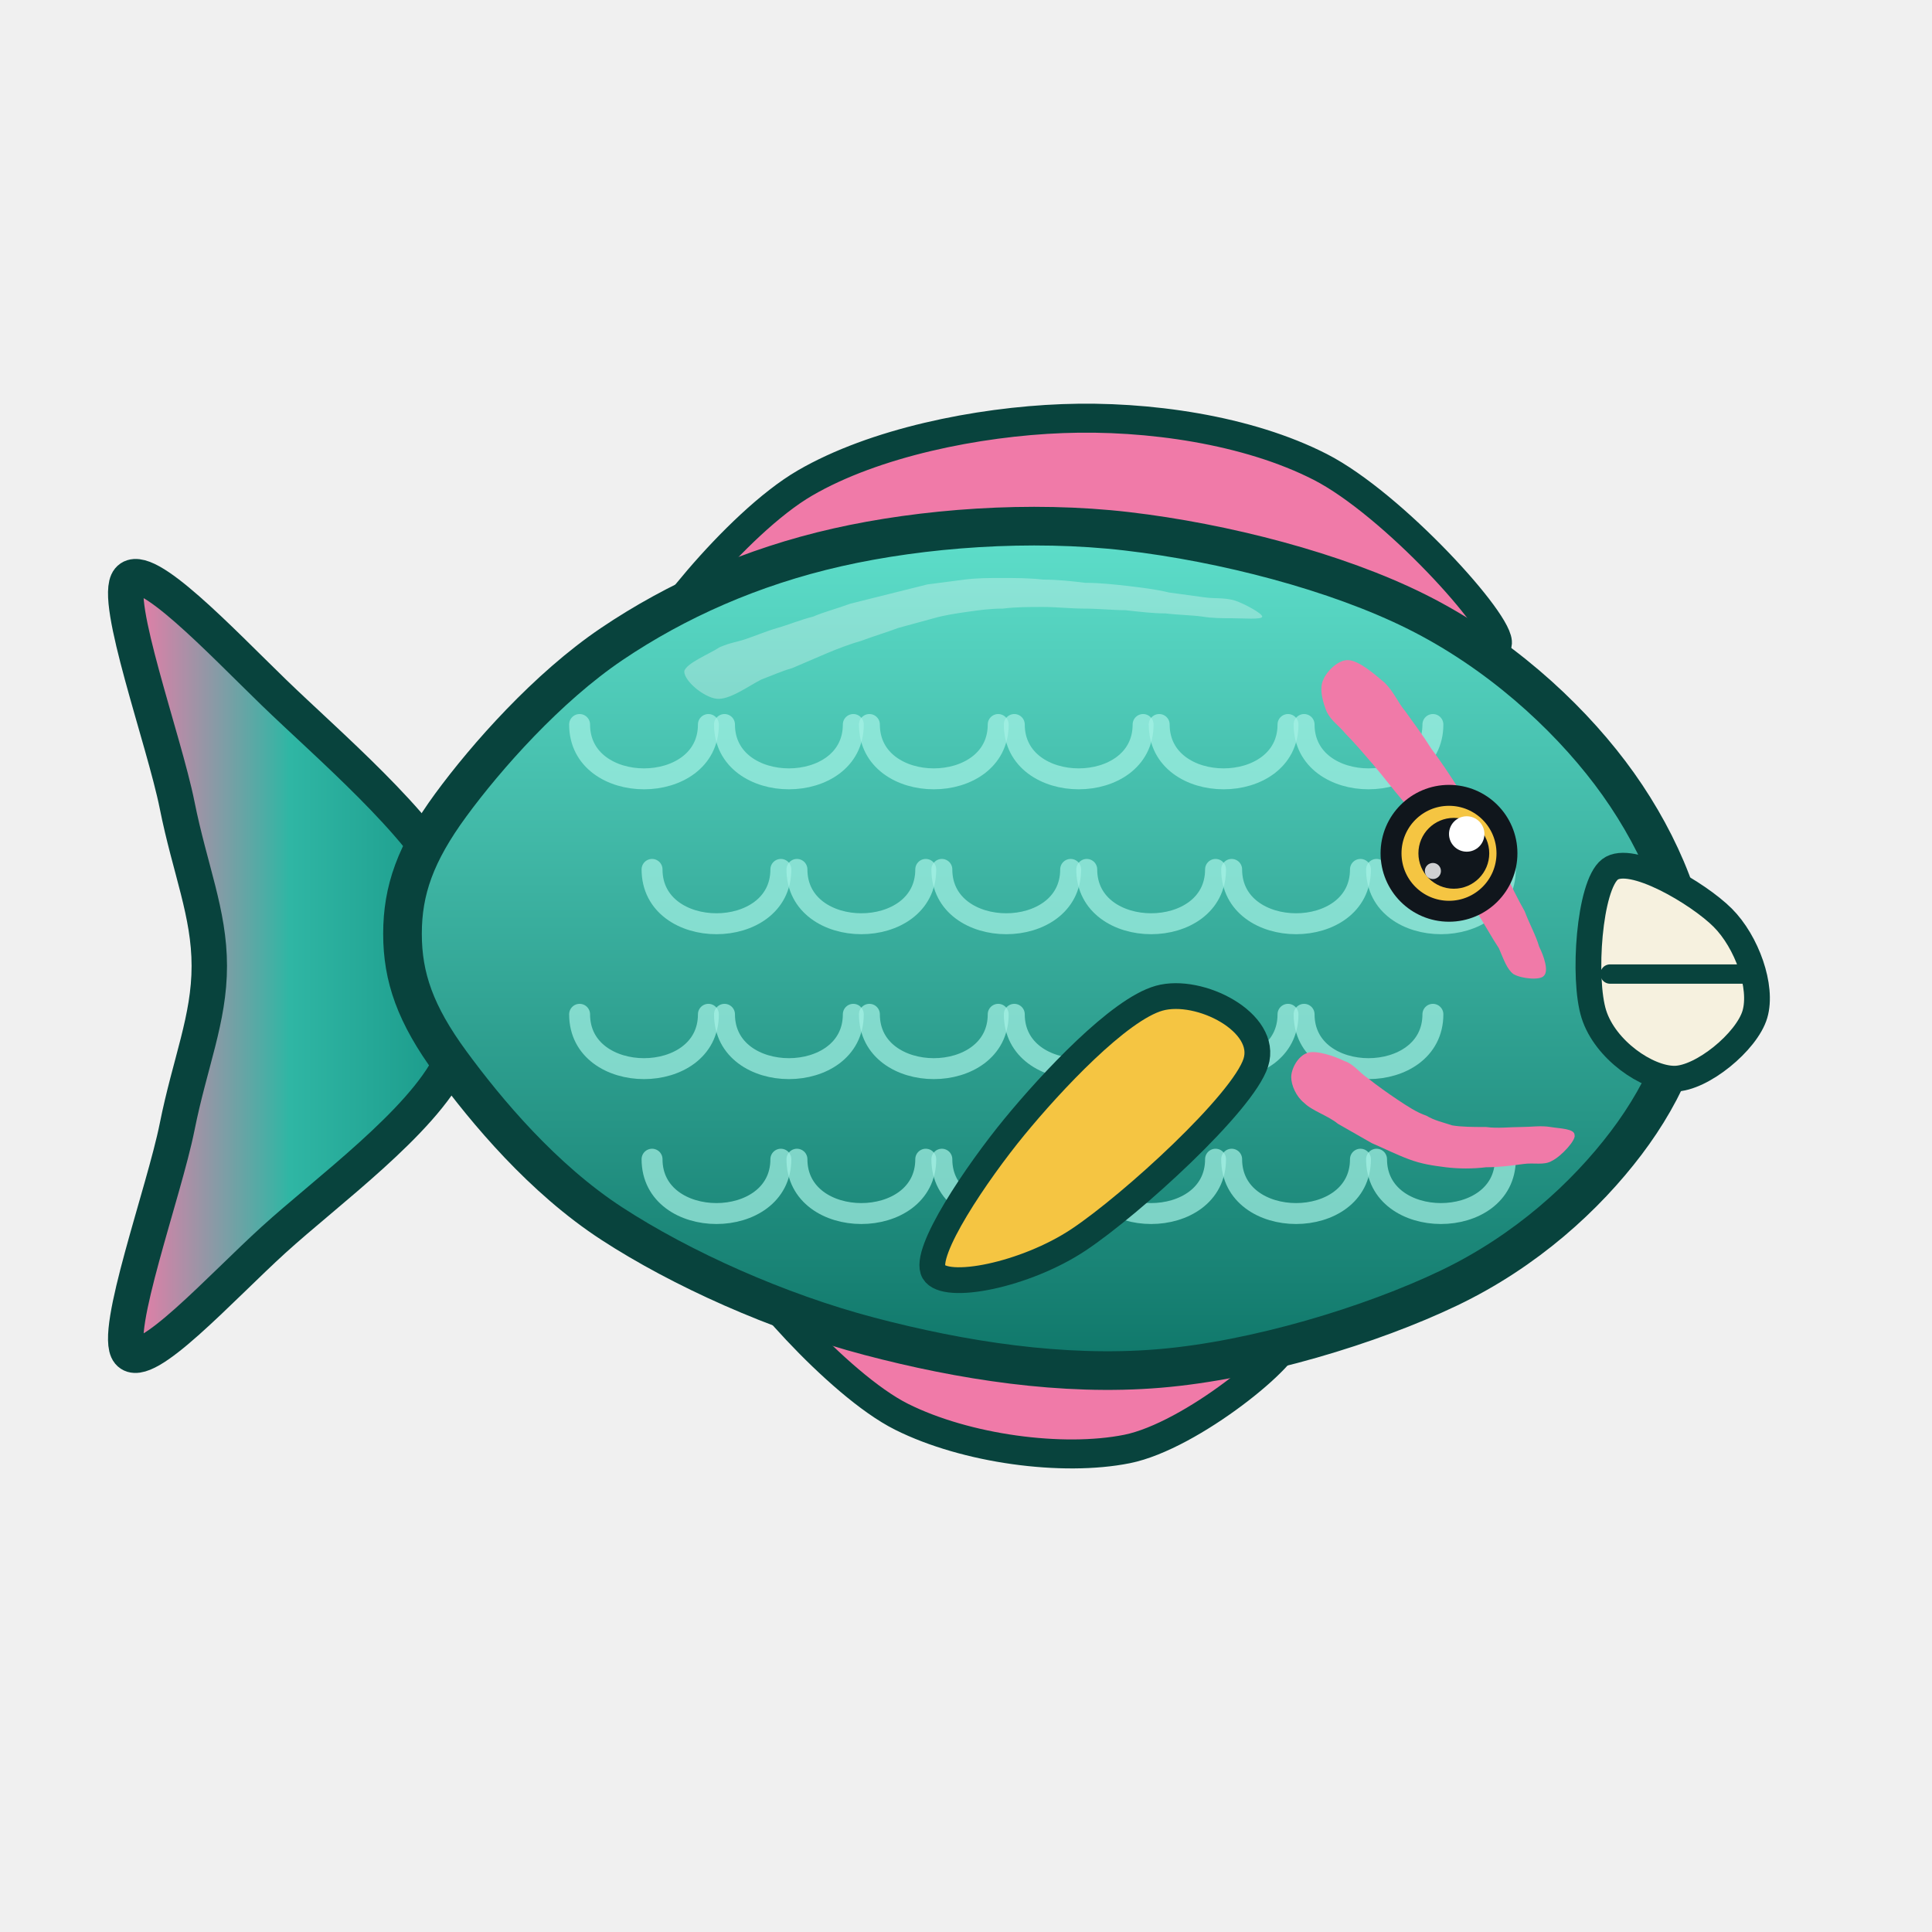
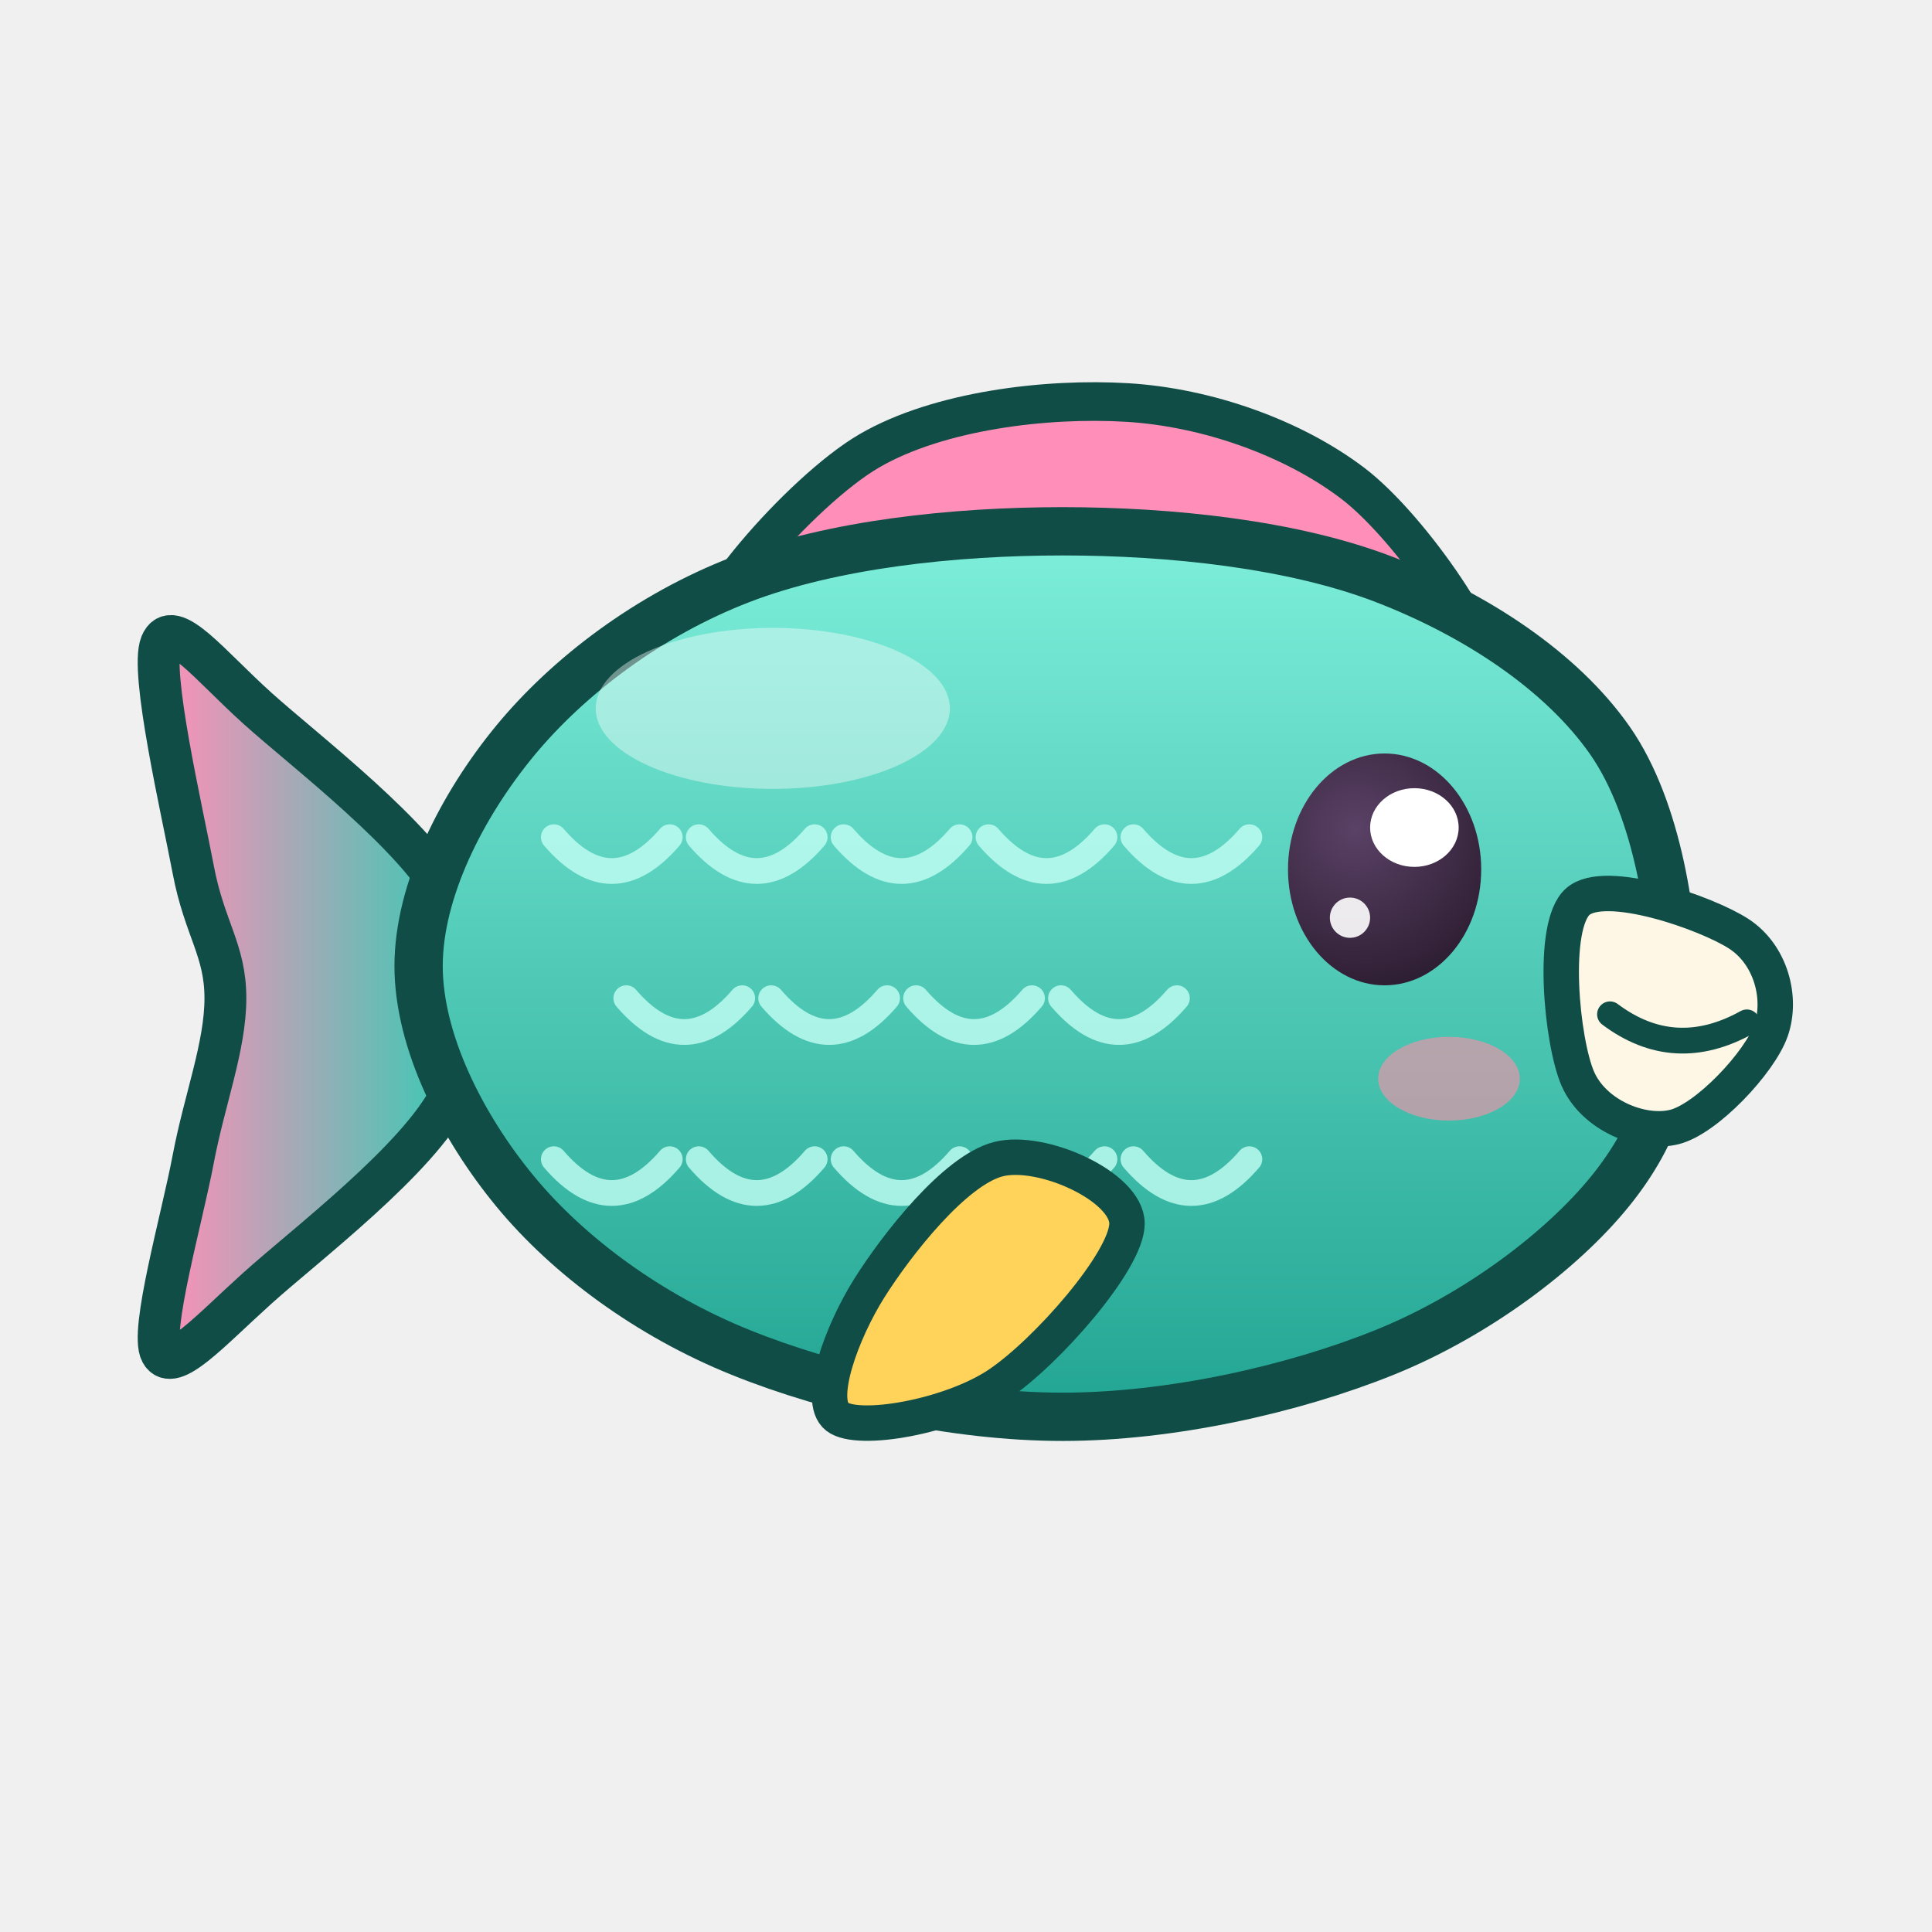
<svg xmlns="http://www.w3.org/2000/svg" viewBox="0 0 120 120" width="120" height="120">
  <defs>
-     <linearGradient id="parrotfishg0" gradientUnits="userSpaceOnUse" x1="8" y1="0" x2="28" y2="0">
-       <stop offset="0" stop-color="#f07aa8" />
-       <stop offset="0.5" stop-color="#2fb6a4" />
-       <stop offset="1" stop-color="#1b9a8a" />
+     <linearGradient id="parrotfishg0" gradientUnits="userSpaceOnUse" x1="10" y1="0" x2="28" y2="0">
+       <stop offset="0" stop-color="#ff8fb8" />
+       <stop offset="1" stop-color="#3cc9b4" />
    </linearGradient>
-     <linearGradient id="parrotfishg1" gradientUnits="userSpaceOnUse" x1="0" y1="32" x2="0" y2="86">
-       <stop offset="0" stop-color="#5fe0cc" />
-       <stop offset="1" stop-color="#0e7568" />
+     <linearGradient id="parrotfishg1" gradientUnits="userSpaceOnUse" x1="0" y1="32" x2="0" y2="90">
+       <stop offset="0" stop-color="#7ff0dc" />
+       <stop offset="1" stop-color="#1fa290" />
    </linearGradient>
+     <radialGradient id="parrotfishg2" gradientUnits="userSpaceOnUse" cx="84.2" cy="51.5" r="10.8">
+       <stop offset="0" stop-color="#5a4166" />
+       <stop offset="1" stop-color="#2a1b2e" />
+     </radialGradient>
  </defs>
-   <path d="M28,55 C26.2,51.2 20.3,46.2 17,43 C13.7,39.8 9,34.8 8,36 C7,37.2 10.2,46 11,50 C11.8,54 13,56.7 13,60 C13,63.3 11.8,66 11,70 C10.2,74 7,82.8 8,84 C9,85.2 13.7,80 17,77 C20.3,74 26.2,69.7 28,66 C29.8,62.3 29.8,58.8 28,55 Z" fill="url(#parrotfishg0)" stroke="#08433d" stroke-width="2.2" stroke-linecap="round" stroke-linejoin="round" />
-   <path d="M40,41 C40,39.8 45.7,32.5 50,30 C54.3,27.5 60.7,26.2 66,26 C71.3,25.8 77.5,26.7 82,29 C86.5,31.3 93.3,38.8 93,40 C92.7,41.2 84.8,37 80,36 C75.2,35 69,33.8 64,34 C59,34.2 54,35.8 50,37 C46,38.2 40,42.2 40,41 Z" fill="#f07aa8" stroke="#08433d" stroke-width="1.8" stroke-linecap="round" stroke-linejoin="round" />
-   <path d="M46,78 C46,79 52,86 56,88 C60,90 66,90.8 70,90 C74,89.2 80.3,84 80,83 C79.7,82 72,84.2 68,84 C64,83.8 59.7,83 56,82 C52.3,81 46,77 46,78 Z" fill="#f07aa8" stroke="#08433d" stroke-width="1.8" stroke-linecap="round" stroke-linejoin="round" />
-   <path d="M105,60 C104.8,56.2 102.8,51.7 100,48 C97.2,44.3 93,40.5 88,38 C83,35.5 76,33.7 70,33 C64,32.3 57.3,32.8 52,34 C46.7,35.2 42,37.3 38,40 C34,42.7 30.2,47 28,50 C25.8,53 25,55.3 25,58 C25,60.7 25.8,63 28,66 C30.2,69 33.7,73.2 38,76 C42.3,78.8 48.3,81.5 54,83 C59.7,84.5 66,85.5 72,85 C78,84.5 85.2,82.3 90,80 C94.8,77.7 98.5,74.3 101,71 C103.5,67.7 105.2,63.8 105,60 Z" fill="url(#parrotfishg1)" stroke="#08433d" stroke-width="2.4" stroke-linecap="round" stroke-linejoin="round" />
-   <path d="M36,45 C36,49.5 44,49.5 44,45" fill="none" stroke="#a6f2e6" stroke-width="1.3" stroke-linecap="round" stroke-linejoin="round" stroke-opacity="0.7" />
-   <path d="M45,45 C45,49.5 53,49.5 53,45" fill="none" stroke="#a6f2e6" stroke-width="1.3" stroke-linecap="round" stroke-linejoin="round" stroke-opacity="0.7" />
-   <path d="M54,45 C54,49.5 62,49.5 62,45" fill="none" stroke="#a6f2e6" stroke-width="1.3" stroke-linecap="round" stroke-linejoin="round" stroke-opacity="0.7" />
-   <path d="M63,45 C63,49.5 71,49.5 71,45" fill="none" stroke="#a6f2e6" stroke-width="1.3" stroke-linecap="round" stroke-linejoin="round" stroke-opacity="0.7" />
-   <path d="M72,45 C72,49.5 80,49.5 80,45" fill="none" stroke="#a6f2e6" stroke-width="1.3" stroke-linecap="round" stroke-linejoin="round" stroke-opacity="0.7" />
-   <path d="M81,45 C81,49.5 89,49.5 89,45" fill="none" stroke="#a6f2e6" stroke-width="1.3" stroke-linecap="round" stroke-linejoin="round" stroke-opacity="0.7" />
-   <path d="M40.5,54 C40.5,58.5 48.5,58.5 48.5,54" fill="none" stroke="#a6f2e6" stroke-width="1.3" stroke-linecap="round" stroke-linejoin="round" stroke-opacity="0.7" />
-   <path d="M49.5,54 C49.5,58.5 57.5,58.5 57.5,54" fill="none" stroke="#a6f2e6" stroke-width="1.3" stroke-linecap="round" stroke-linejoin="round" stroke-opacity="0.7" />
-   <path d="M58.5,54 C58.5,58.5 66.5,58.5 66.5,54" fill="none" stroke="#a6f2e6" stroke-width="1.3" stroke-linecap="round" stroke-linejoin="round" stroke-opacity="0.7" />
-   <path d="M67.5,54 C67.5,58.5 75.5,58.5 75.5,54" fill="none" stroke="#a6f2e6" stroke-width="1.3" stroke-linecap="round" stroke-linejoin="round" stroke-opacity="0.7" />
-   <path d="M76.5,54 C76.5,58.5 84.5,58.5 84.5,54" fill="none" stroke="#a6f2e6" stroke-width="1.3" stroke-linecap="round" stroke-linejoin="round" stroke-opacity="0.7" />
-   <path d="M85.5,54 C85.5,58.5 93.5,58.5 93.5,54" fill="none" stroke="#a6f2e6" stroke-width="1.3" stroke-linecap="round" stroke-linejoin="round" stroke-opacity="0.7" />
-   <path d="M36,63 C36,67.5 44,67.5 44,63" fill="none" stroke="#a6f2e6" stroke-width="1.3" stroke-linecap="round" stroke-linejoin="round" stroke-opacity="0.7" />
-   <path d="M45,63 C45,67.5 53,67.5 53,63" fill="none" stroke="#a6f2e6" stroke-width="1.3" stroke-linecap="round" stroke-linejoin="round" stroke-opacity="0.7" />
-   <path d="M54,63 C54,67.5 62,67.5 62,63" fill="none" stroke="#a6f2e6" stroke-width="1.3" stroke-linecap="round" stroke-linejoin="round" stroke-opacity="0.7" />
-   <path d="M63,63 C63,67.5 71,67.5 71,63" fill="none" stroke="#a6f2e6" stroke-width="1.3" stroke-linecap="round" stroke-linejoin="round" stroke-opacity="0.7" />
-   <path d="M72,63 C72,67.5 80,67.5 80,63" fill="none" stroke="#a6f2e6" stroke-width="1.3" stroke-linecap="round" stroke-linejoin="round" stroke-opacity="0.7" />
-   <path d="M81,63 C81,67.5 89,67.5 89,63" fill="none" stroke="#a6f2e6" stroke-width="1.3" stroke-linecap="round" stroke-linejoin="round" stroke-opacity="0.7" />
-   <path d="M40.5,72 C40.5,76.5 48.5,76.5 48.5,72" fill="none" stroke="#a6f2e6" stroke-width="1.3" stroke-linecap="round" stroke-linejoin="round" stroke-opacity="0.7" />
-   <path d="M49.5,72 C49.5,76.5 57.5,76.5 57.5,72" fill="none" stroke="#a6f2e6" stroke-width="1.3" stroke-linecap="round" stroke-linejoin="round" stroke-opacity="0.7" />
-   <path d="M58.5,72 C58.5,76.5 66.5,76.5 66.5,72" fill="none" stroke="#a6f2e6" stroke-width="1.3" stroke-linecap="round" stroke-linejoin="round" stroke-opacity="0.7" />
-   <path d="M67.5,72 C67.5,76.5 75.5,76.5 75.5,72" fill="none" stroke="#a6f2e6" stroke-width="1.3" stroke-linecap="round" stroke-linejoin="round" stroke-opacity="0.7" />
-   <path d="M76.5,72 C76.5,76.5 84.5,76.5 84.5,72" fill="none" stroke="#a6f2e6" stroke-width="1.3" stroke-linecap="round" stroke-linejoin="round" stroke-opacity="0.7" />
-   <path d="M85.5,72 C85.5,76.5 93.5,76.5 93.5,72" fill="none" stroke="#a6f2e6" stroke-width="1.3" stroke-linecap="round" stroke-linejoin="round" stroke-opacity="0.7" />
-   <path d="M44.5,43.4 C45.3,43.5 46.5,42.6 47.3,42.2 C48.1,41.9 48.5,41.7 49.2,41.5 C49.9,41.2 50.6,40.9 51.3,40.6 C52,40.3 52.8,40 53.5,39.8 C54.3,39.5 55,39.3 55.8,39 C56.5,38.8 57.3,38.6 58,38.4 C58.7,38.2 59.4,38.1 60.1,38 C60.8,37.9 61.5,37.8 62.3,37.8 C63.1,37.7 63.9,37.7 64.8,37.7 C65.6,37.7 66.5,37.8 67.3,37.8 C68.2,37.8 69.1,37.9 69.9,37.9 C70.8,38 71.6,38.1 72.4,38.1 C73.2,38.2 74,38.2 74.7,38.3 C75.3,38.4 75.9,38.4 76.5,38.4 C77.2,38.4 78.4,38.5 78.4,38.3 C78.4,38.1 77.3,37.5 76.7,37.3 C76,37.1 75.5,37.2 74.8,37.1 C74.1,37 73.3,36.9 72.6,36.8 C71.8,36.6 70.9,36.5 70.1,36.4 C69.2,36.3 68.3,36.2 67.4,36.2 C66.6,36.1 65.7,36 64.8,36 C63.9,35.9 63.1,35.9 62.2,35.9 C61.4,35.9 60.7,35.9 59.9,36 C59.1,36.1 58.4,36.2 57.6,36.3 C56.8,36.5 56,36.7 55.2,36.9 C54.4,37.1 53.6,37.3 52.8,37.5 C52,37.8 51.2,38 50.5,38.3 C49.7,38.5 49,38.8 48.3,39 C47.6,39.2 46.9,39.5 46.3,39.7 C45.7,39.9 45.4,39.9 44.7,40.2 C44.1,40.6 42.6,41.2 42.5,41.7 C42.5,42.3 43.7,43.3 44.5,43.4 Z" fill="#ffffff" fill-opacity="0.3" />
-   <path d="M82.4,44.2 C82.7,44.8 83.1,45 83.6,45.6 C84.1,46.1 84.7,46.8 85.3,47.5 C85.9,48.2 86.5,49 87.1,49.7 C87.7,50.4 88.2,51.1 88.7,51.8 C89.2,52.6 89.7,53.3 90.2,54.1 C90.7,54.9 91.2,55.8 91.7,56.6 C92.2,57.4 92.7,58.3 93.1,58.9 C93.4,59.6 93.6,60.2 94,60.5 C94.5,60.8 95.7,60.9 95.9,60.6 C96.2,60.3 95.9,59.4 95.6,58.8 C95.4,58.1 95,57.4 94.7,56.6 C94.3,55.9 93.8,54.9 93.4,54 C92.9,53.2 92.5,52.2 92,51.4 C91.5,50.5 91.1,49.8 90.6,49 C90.1,48.2 89.5,47.3 88.9,46.5 C88.4,45.7 87.8,44.9 87.3,44.2 C86.8,43.6 86.6,43 86,42.4 C85.4,41.9 84.4,41 83.7,41 C83.1,41 82.4,41.7 82.2,42.2 C81.9,42.8 82.2,43.7 82.4,44.2 Z" fill="#f07aa8" />
-   <path d="M81,68.5 C81.5,69 82.5,69.3 83.1,69.8 C83.8,70.2 84.5,70.6 85.2,71 C85.9,71.3 86.7,71.7 87.5,72 C88.3,72.3 89,72.4 89.8,72.5 C90.6,72.6 91.5,72.6 92.3,72.5 C93.1,72.5 93.9,72.4 94.6,72.3 C95.3,72.2 95.9,72.4 96.4,72.1 C97,71.8 97.9,70.8 97.8,70.5 C97.8,70.1 96.9,70.1 96.3,70 C95.7,69.9 95.1,70 94.5,70 C93.8,70 93,70.1 92.3,70 C91.5,70 90.8,70 90.2,69.9 C89.6,69.7 89.1,69.6 88.6,69.3 C88,69.1 87.4,68.7 86.8,68.3 C86.2,67.9 85.5,67.4 85,67 C84.4,66.6 84.1,66.1 83.5,65.9 C82.9,65.6 81.7,65.2 81.2,65.4 C80.6,65.6 80.2,66.4 80.2,66.9 C80.2,67.4 80.5,68.1 81,68.5 Z" fill="#f07aa8" />
-   <path d="M72,62 C69.5,62.7 65.3,67.2 63,70 C60.7,72.8 57.3,77.8 58,79 C58.7,80.2 63.7,79.2 67,77 C70.3,74.8 77.2,68.5 78,66 C78.8,63.5 74.5,61.3 72,62 Z" fill="#f5c542" stroke="#08433d" stroke-width="1.6" stroke-linecap="round" stroke-linejoin="round" />
-   <path d="M100,54 C101.3,53 105.5,55.5 107,57 C108.5,58.5 109.5,61.3 109,63 C108.5,64.7 105.7,67 104,67 C102.3,67 99.7,65.2 99,63 C98.3,60.8 98.7,55 100,54 Z" fill="#f6f1df" stroke="#08433d" stroke-width="1.6" stroke-linecap="round" stroke-linejoin="round" />
-   <path d="M100,60.5 L108.5,60.5" fill="none" stroke="#08433d" stroke-width="1.2" stroke-linecap="round" stroke-linejoin="round" />
-   <path d="M86.4,53 A3.6,3.6 0 1,0 93.6,53 A3.6,3.6 0 1,0 86.4,53 Z" fill="#f5c542" stroke="#10161c" stroke-width="1.3" stroke-linecap="round" stroke-linejoin="round" />
-   <path d="M88.1,53 A2.2,2.2 0 1,0 92.5,53 A2.2,2.2 0 1,0 88.1,53 Z" fill="#10161c" />
-   <path d="M90,51.8 A1.1,1.1 0 1,0 92.2,51.8 A1.1,1.1 0 1,0 90,51.8 Z" fill="#ffffff" />
-   <path d="M88.5,54.1 A0.5,0.5 0 1,0 89.5,54.1 A0.5,0.5 0 1,0 88.5,54.1 Z" fill="#ffffff" fill-opacity="0.8" />
+   <path d="M28,56 C26,52 19,46.7 16,44 C13,41.3 10.7,38.3 10,40 C9.3,41.7 11.3,50.3 12,54 C12.7,57.7 14,59 14,62 C14,65 12.7,68.3 12,72 C11.3,75.7 9.3,82.7 10,84 C10.7,85.3 13,82.7 16,80 C19,77.3 26,72 28,68 C30,64 30,60 28,56 Z" fill="url(#parrotfishg0)" stroke="#0f4d46" stroke-width="2.6" stroke-linecap="round" stroke-linejoin="round" />
+   <path d="M44,40 C42.7,38.7 49.7,30.5 54,28 C58.3,25.5 65,24.7 70,25 C75,25.3 80.3,27.2 84,30 C87.7,32.8 93,40.7 92,42 C91,43.3 83,39 78,38 C73,37 67.7,35.7 62,36 C56.3,36.3 45.3,41.3 44,40 Z" fill="#ff8fb8" stroke="#0f4d46" stroke-width="2.4" stroke-linecap="round" stroke-linejoin="round" />
+   <path d="M104,62 C104,57.3 103,50.3 100,46 C97,41.7 91.7,38.2 86,36 C80.3,33.8 72.7,33 66,33 C59.3,33 51.7,33.8 46,36 C40.3,38.2 35.3,42 32,46 C28.7,50 26,55.3 26,60 C26,64.7 28.7,70 32,74 C35.3,78 40.3,81.7 46,84 C51.7,86.3 59.3,88 66,88 C72.7,88 80.3,86.3 86,84 C91.7,81.7 97,77.7 100,74 C103,70.3 104,66.7 104,62 Z" fill="url(#parrotfishg1)" stroke="#0f4d46" stroke-width="3" stroke-linecap="round" stroke-linejoin="round" />
+   <path d="M34.4,52 Q38,56.2 41.6,52" fill="none" stroke="#c3fff4" stroke-width="1.6" stroke-linecap="round" stroke-linejoin="round" stroke-opacity="0.8" />
+   <path d="M43.4,52 Q47,56.2 50.6,52" fill="none" stroke="#c3fff4" stroke-width="1.6" stroke-linecap="round" stroke-linejoin="round" stroke-opacity="0.8" />
+   <path d="M52.4,52 Q56,56.2 59.6,52" fill="none" stroke="#c3fff4" stroke-width="1.6" stroke-linecap="round" stroke-linejoin="round" stroke-opacity="0.8" />
+   <path d="M61.4,52 Q65,56.2 68.6,52" fill="none" stroke="#c3fff4" stroke-width="1.6" stroke-linecap="round" stroke-linejoin="round" stroke-opacity="0.8" />
+   <path d="M70.4,52 Q74,56.2 77.6,52" fill="none" stroke="#c3fff4" stroke-width="1.6" stroke-linecap="round" stroke-linejoin="round" stroke-opacity="0.8" />
+   <path d="M38.9,62 Q42.5,66.2 46.1,62" fill="none" stroke="#c3fff4" stroke-width="1.6" stroke-linecap="round" stroke-linejoin="round" stroke-opacity="0.8" />
+   <path d="M47.9,62 Q51.5,66.2 55.1,62" fill="none" stroke="#c3fff4" stroke-width="1.6" stroke-linecap="round" stroke-linejoin="round" stroke-opacity="0.8" />
+   <path d="M56.9,62 Q60.5,66.2 64.1,62" fill="none" stroke="#c3fff4" stroke-width="1.6" stroke-linecap="round" stroke-linejoin="round" stroke-opacity="0.8" />
+   <path d="M65.9,62 Q69.5,66.2 73.1,62" fill="none" stroke="#c3fff4" stroke-width="1.6" stroke-linecap="round" stroke-linejoin="round" stroke-opacity="0.8" />
+   <path d="M34.4,72 Q38,76.2 41.6,72" fill="none" stroke="#c3fff4" stroke-width="1.6" stroke-linecap="round" stroke-linejoin="round" stroke-opacity="0.8" />
+   <path d="M43.4,72 Q47,76.2 50.6,72" fill="none" stroke="#c3fff4" stroke-width="1.6" stroke-linecap="round" stroke-linejoin="round" stroke-opacity="0.8" />
+   <path d="M52.4,72 Q56,76.2 59.6,72" fill="none" stroke="#c3fff4" stroke-width="1.6" stroke-linecap="round" stroke-linejoin="round" stroke-opacity="0.8" />
+   <path d="M61.4,72 Q65,76.2 68.6,72" fill="none" stroke="#c3fff4" stroke-width="1.6" stroke-linecap="round" stroke-linejoin="round" stroke-opacity="0.8" />
+   <path d="M70.4,72 Q74,76.2 77.6,72" fill="none" stroke="#c3fff4" stroke-width="1.6" stroke-linecap="round" stroke-linejoin="round" stroke-opacity="0.8" />
+   <path d="M37,44 A11,5 0 1,0 59,44 A11,5 0 1,0 37,44 Z" fill="#ffffff" fill-opacity="0.4" />
+   <path d="M62,72 C59.3,72.7 55.7,77.3 54,80 C52.3,82.7 50.7,87 52,88 C53.3,89 59,88 62,86 C65,84 70,78.3 70,76 C70,73.7 64.7,71.3 62,72 Z" fill="#ffd35a" stroke="#0f4d46" stroke-width="2.2" stroke-linecap="round" stroke-linejoin="round" />
+   <path d="M98,56 C99.7,54.5 106,56.7 108,58 C110,59.3 110.7,62 110,64 C109.3,66 106,69.5 104,70 C102,70.5 99,69.3 98,67 C97,64.7 96.3,57.5 98,56 Z" fill="#fff7e6" stroke="#0f4d46" stroke-width="2.2" stroke-linecap="round" stroke-linejoin="round" />
+   <path d="M100,63 Q104,66 108.5,63.5" fill="none" stroke="#0f4d46" stroke-width="1.6" stroke-linecap="round" stroke-linejoin="round" />
+   <path d="M80,54 A6,7.2 0 1,0 92,54 A6,7.2 0 1,0 80,54 Z" fill="url(#parrotfishg2)" />
+   <path d="M85.1,51.4 A2.7,2.4 0 1,0 90.6,51.4 A2.7,2.4 0 1,0 85.1,51.4 Z" fill="#ffffff" />
+   <path d="M82.6,57 A1.2,1.2 0 1,0 85.1,57 A1.2,1.2 0 1,0 82.6,57 Z" fill="#ffffff" fill-opacity="0.9" />
+   <path d="M85.6,67 A4.4,2.6 0 1,0 94.4,67 A4.4,2.6 0 1,0 85.6,67 Z" fill="#ff8fa8" fill-opacity="0.6" />
</svg>
